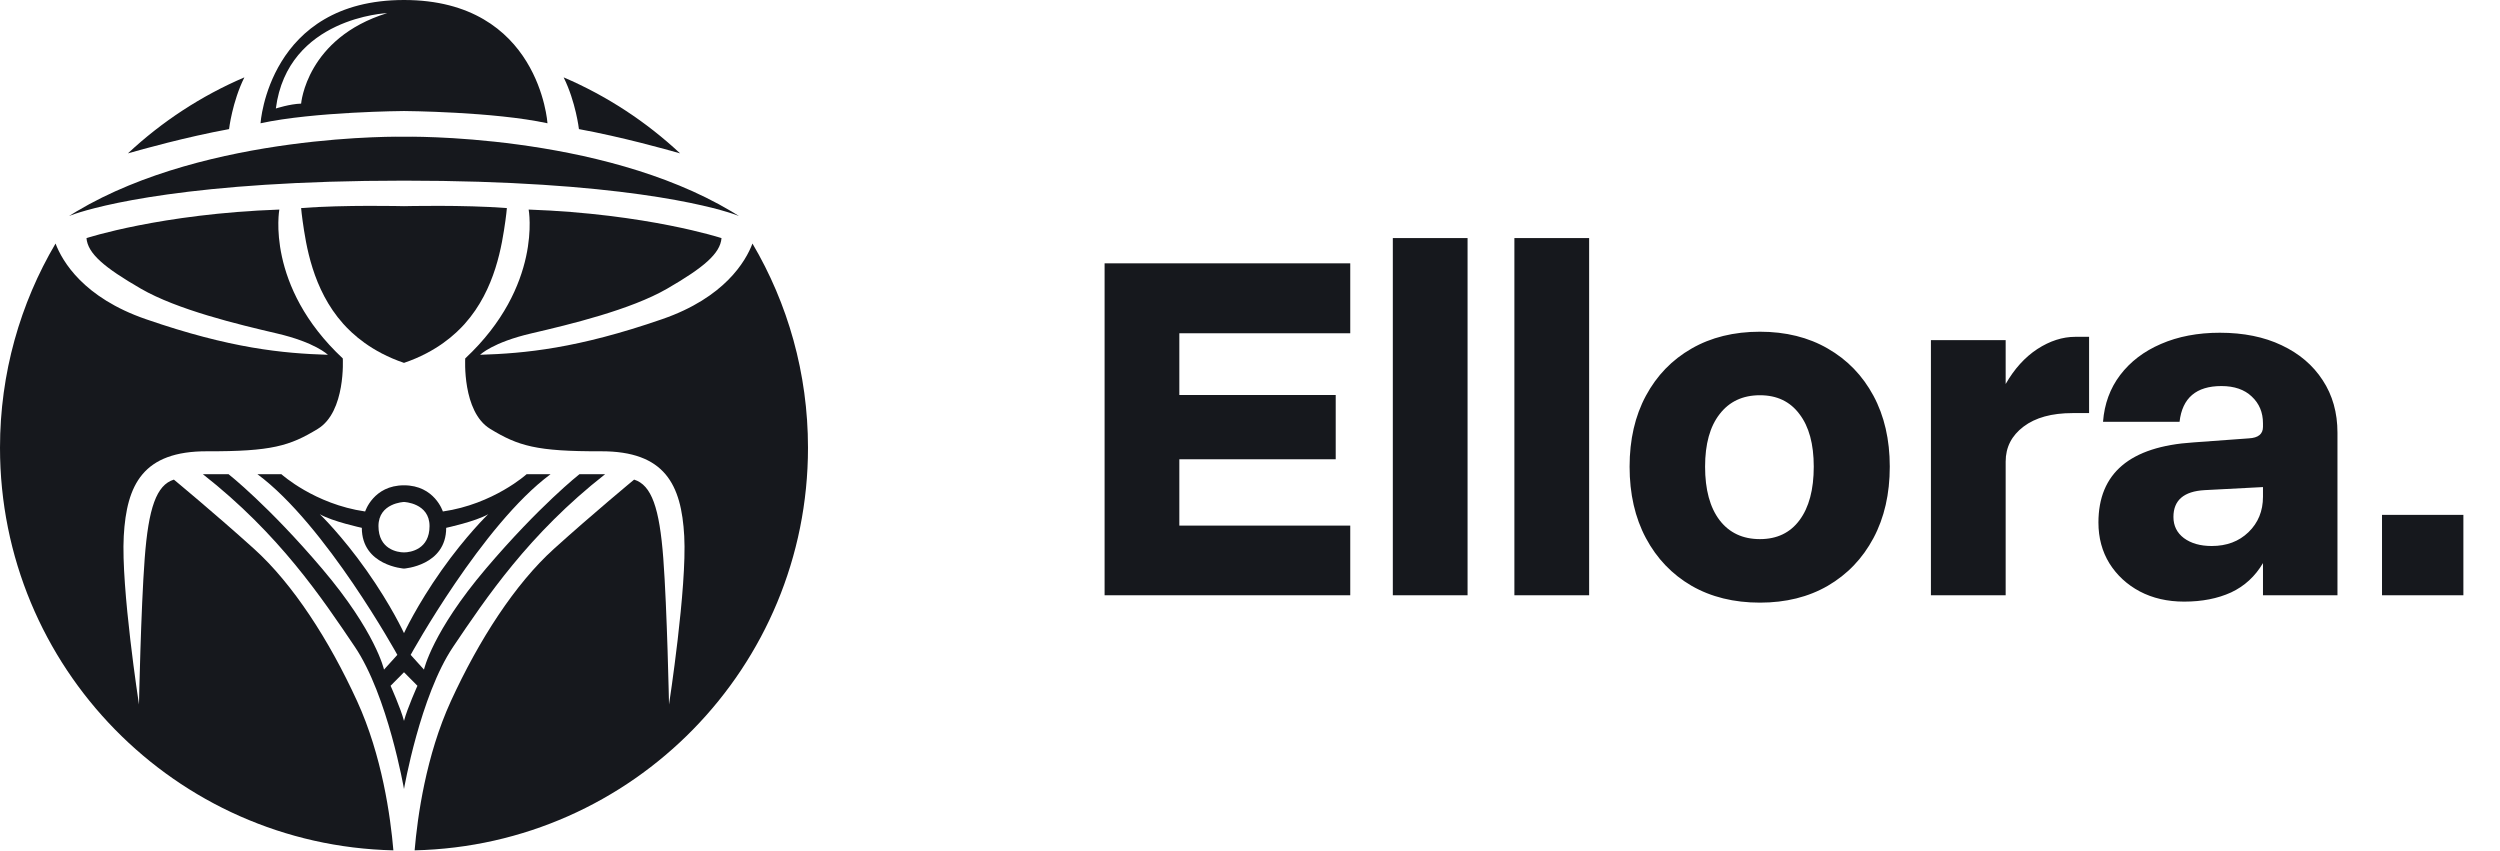
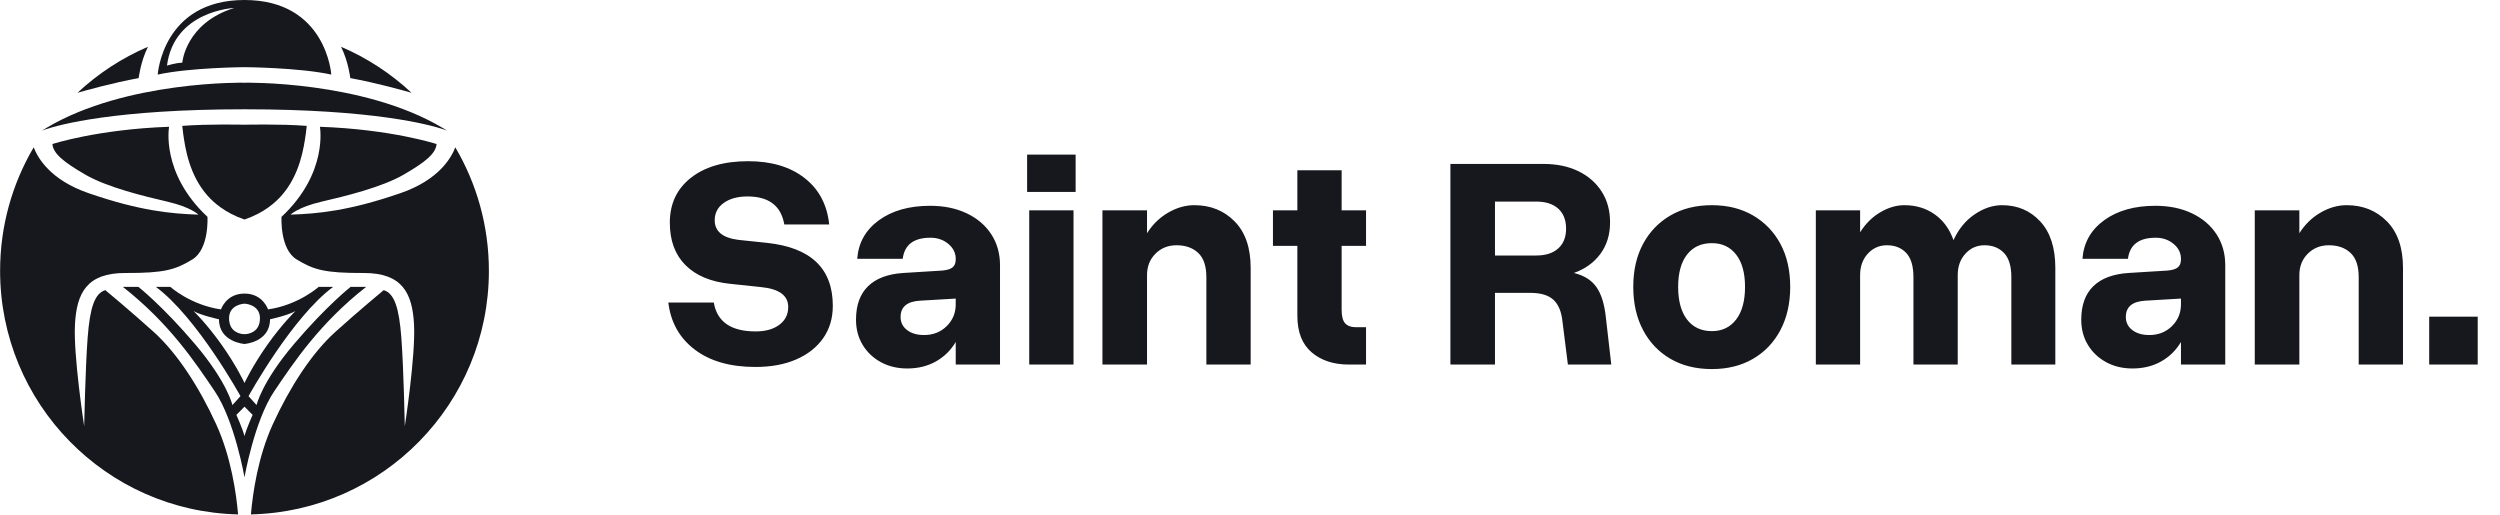
- <svg xmlns="http://www.w3.org/2000/svg" width="147" height="50" viewBox="0 0 147 50" fill="none">
+ <svg xmlns="http://www.w3.org/2000/svg" width="243" height="50" viewBox="0 0 242.98 50.00" fill="none">
  <path d="M29.805 12.235C27.28 12.036 23.755 12.123 23.755 12.123C23.755 12.123 20.23 12.036 17.706 12.235C17.722 12.413 17.749 12.672 17.793 12.981C17.992 14.376 18.368 17.008 20.18 19.037C20.711 19.63 21.817 20.68 23.755 21.337C25.694 20.68 26.8 19.63 27.33 19.037C29.142 17.008 29.518 14.376 29.718 12.981C29.762 12.672 29.788 12.413 29.805 12.235Z" fill="#16181D" />
  <path d="M20.995 41.22C19.354 37.639 17.227 34.337 14.933 32.267C12.639 30.197 10.224 28.201 10.224 28.201C9.198 28.518 8.732 29.87 8.508 32.836C8.284 35.801 8.172 41.425 8.172 41.425C8.172 41.425 7.109 34.542 7.277 31.521C7.445 28.499 8.405 26.522 12.185 26.535C15.965 26.547 17.035 26.224 18.688 25.217C20.342 24.21 20.156 21.076 20.156 21.076C15.592 16.811 16.425 12.322 16.425 12.322C9.45 12.571 5.085 14.001 5.085 14.001C5.16 14.909 6.13 15.729 8.281 16.973C10.432 18.216 13.982 19.071 16.267 19.603C18.552 20.134 19.279 20.862 19.279 20.862C16.649 20.778 13.572 20.498 8.564 18.763C4.905 17.496 3.667 15.372 3.266 14.32C1.19 17.841 0 21.945 0 26.327C0 39.222 10.306 49.709 23.131 50C22.963 48.025 22.465 44.428 20.995 41.22Z" fill="#16181D" />
  <path d="M32.372 27.884H30.964C30.964 27.884 29.015 29.646 26.04 30.075C26.04 30.075 25.555 28.536 23.755 28.536C21.956 28.536 21.471 30.075 21.471 30.075C18.495 29.646 16.547 27.884 16.547 27.884H15.138C19.149 30.849 23.364 38.506 23.364 38.506L22.58 39.373C22.58 39.373 22.096 37.154 18.943 33.442C15.791 29.73 13.441 27.884 13.441 27.884H11.93C16.425 31.409 18.925 35.158 20.864 38.03C22.804 40.903 23.755 46.395 23.755 46.395C23.755 46.395 24.707 40.903 26.646 38.03C28.586 35.158 31.085 31.409 35.58 27.884H34.07C34.07 27.884 31.72 29.73 28.567 33.442C25.415 37.154 24.93 39.373 24.93 39.373L24.147 38.506C24.147 38.506 28.362 30.849 32.372 27.884ZM23.755 29.516C23.755 29.516 25.257 29.572 25.257 30.933C25.257 32.295 24.147 32.481 23.755 32.481C23.364 32.481 22.254 32.295 22.254 30.933C22.254 29.572 23.755 29.516 23.755 29.516ZM24.545 40.324C24.545 40.324 23.954 41.636 23.755 42.388C23.556 41.636 22.966 40.324 22.966 40.324L23.755 39.528L24.545 40.324ZM25.962 33.535C24.495 35.612 23.755 37.228 23.755 37.228C23.755 37.228 23.016 35.612 21.548 33.535C20.104 31.491 18.843 30.272 18.805 30.235C19.542 30.663 21.275 31.036 21.275 31.036C21.275 33.265 23.755 33.433 23.755 33.433C23.755 33.433 26.236 33.265 26.236 31.036C26.236 31.036 27.969 30.663 28.706 30.235C28.668 30.272 27.407 31.491 25.962 33.535Z" fill="#16181D" />
  <path d="M23.755 10.622C36.362 10.622 41.782 12.131 43.112 12.578C43.331 12.652 43.439 12.697 43.45 12.701C43.303 12.608 43.154 12.517 43.004 12.427C43.004 12.427 43.003 12.427 43.003 12.427C35.241 7.805 23.755 8.039 23.755 8.039C23.755 8.039 12.269 7.805 4.507 12.427C4.507 12.427 4.507 12.427 4.507 12.427C4.356 12.517 4.208 12.608 4.06 12.701C4.071 12.697 4.179 12.652 4.398 12.578C5.728 12.131 11.149 10.622 23.755 10.622Z" fill="#16181D" />
  <path d="M32.192 7.249C32.192 7.249 31.72 0 23.755 0C15.791 0 15.319 7.249 15.319 7.249C18.464 6.565 23.755 6.528 23.755 6.528C23.755 6.528 29.046 6.565 32.192 7.249ZM17.706 6.093C17.047 6.111 16.22 6.379 16.22 6.379C16.91 1.016 22.767 0.771 22.767 0.771C18.017 2.238 17.706 6.093 17.706 6.093Z" fill="#16181D" />
  <path d="M14.369 4.549C11.826 5.637 9.512 7.158 7.52 9.019C8.329 8.786 10.95 8.054 13.469 7.591C13.469 7.591 13.652 5.999 14.369 4.549Z" fill="#16181D" />
  <path d="M44.245 14.32C43.844 15.372 42.606 17.496 38.947 18.763C33.938 20.498 30.861 20.778 28.231 20.862C28.231 20.862 28.959 20.134 31.244 19.603C33.528 19.071 37.078 18.216 39.23 16.973C41.381 15.729 42.35 14.909 42.425 14.001C42.425 14.001 38.061 12.571 31.085 12.322C31.085 12.322 31.918 16.811 27.355 21.076C27.355 21.076 27.168 24.209 28.822 25.217C30.476 26.224 31.545 26.547 35.325 26.535C39.105 26.522 40.066 28.499 40.233 31.521C40.401 34.542 39.338 41.425 39.338 41.425C39.338 41.425 39.226 35.801 39.002 32.836C38.779 29.87 38.312 28.518 37.286 28.201C37.286 28.201 34.871 30.197 32.577 32.267C30.283 34.337 28.157 37.639 26.515 41.219C25.045 44.428 24.548 48.025 24.38 50C37.204 49.709 47.51 39.222 47.51 26.327C47.51 21.945 46.32 17.841 44.245 14.32Z" fill="#16181D" />
  <path d="M39.99 9.019C37.998 7.158 35.684 5.637 33.142 4.549C33.859 5.999 34.041 7.591 34.041 7.591C36.56 8.054 39.181 8.786 39.99 9.019Z" fill="#16181D" />
-   <path d="M79.395 15.485V19.595H69.345V23.225H78.54V27.005H69.345V30.905H79.395V35H64.95V15.485H79.395ZM81.898 14H86.293V35H81.898V14ZM89.046 14H93.441V35H89.046V14ZM95.82 27.44C95.82 25.85 96.139 24.46 96.779 23.27C97.419 22.08 98.314 21.155 99.465 20.495C100.614 19.835 101.954 19.505 103.484 19.505C105.004 19.505 106.334 19.835 107.474 20.495C108.624 21.155 109.519 22.08 110.159 23.27C110.799 24.46 111.119 25.85 111.119 27.44C111.119 29.04 110.799 30.44 110.159 31.64C109.519 32.84 108.624 33.775 107.474 34.445C106.334 35.105 105.004 35.435 103.484 35.435C101.954 35.435 100.614 35.105 99.465 34.445C98.314 33.775 97.419 32.84 96.779 31.64C96.139 30.44 95.82 29.04 95.82 27.44ZM106.649 27.44C106.649 26.11 106.369 25.08 105.809 24.35C105.259 23.61 104.484 23.24 103.484 23.24C102.474 23.24 101.684 23.61 101.114 24.35C100.544 25.08 100.259 26.11 100.259 27.44C100.259 28.79 100.544 29.84 101.114 30.59C101.684 31.33 102.474 31.7 103.484 31.7C104.484 31.7 105.259 31.33 105.809 30.59C106.369 29.84 106.649 28.79 106.649 27.44ZM113.538 20H117.933V22.58C118.443 21.69 119.063 21.005 119.793 20.525C120.533 20.045 121.278 19.805 122.028 19.805H122.838V24.29H121.863C120.643 24.29 119.683 24.555 118.983 25.085C118.283 25.615 117.933 26.3 117.933 27.14V35H113.538V20ZM137.443 25.445V35H133.063V33.11C132.603 33.89 131.978 34.465 131.188 34.835C130.398 35.195 129.478 35.375 128.428 35.375C127.448 35.375 126.578 35.175 125.818 34.775C125.068 34.375 124.473 33.825 124.033 33.125C123.603 32.425 123.388 31.625 123.388 30.725C123.388 27.825 125.243 26.255 128.953 26.015L132.238 25.775C132.788 25.745 133.063 25.52 133.063 25.1V24.89C133.063 24.25 132.843 23.725 132.403 23.315C131.973 22.905 131.378 22.7 130.618 22.7C129.138 22.7 128.318 23.4 128.158 24.8H123.658C123.738 23.75 124.073 22.835 124.663 22.055C125.263 21.265 126.063 20.655 127.063 20.225C128.073 19.785 129.228 19.565 130.528 19.565C131.918 19.565 133.128 19.81 134.158 20.3C135.198 20.79 136.003 21.475 136.573 22.355C137.153 23.235 137.443 24.265 137.443 25.445ZM127.798 30.395C127.798 30.915 128.003 31.33 128.413 31.64C128.833 31.95 129.378 32.105 130.048 32.105C130.928 32.105 131.648 31.835 132.208 31.295C132.778 30.745 133.063 30.05 133.063 29.21V28.64L129.628 28.82C128.408 28.89 127.798 29.415 127.798 30.395ZM140.062 30.275H144.847V35H140.062V30.275Z" fill="#16181D" />
+   <path d="M73.999 27.909 70.953 27.587Q68.142 27.294 66.62 25.772Q65.097 24.249 65.097 21.643Q65.097 18.89 67.147 17.28Q69.196 15.669 72.71 15.669Q76.107 15.669 78.201 17.309Q80.295 18.949 80.587 21.819H76.224Q75.756 19.095 72.652 19.095Q71.217 19.095 70.338 19.725Q69.46 20.354 69.46 21.409Q69.46 23.019 71.744 23.312L74.526 23.605Q80.939 24.278 80.939 29.725Q80.939 31.54 80.002 32.873Q79.065 34.205 77.381 34.937Q75.697 35.669 73.413 35.669Q69.753 35.669 67.527 33.986Q65.302 32.302 64.95 29.403H69.372Q69.841 32.214 73.442 32.214Q74.877 32.214 75.741 31.57Q76.605 30.925 76.605 29.842Q76.605 28.173 73.999 27.909ZM97.191 25.772V35.435H92.886V33.239Q92.183 34.439 90.968 35.128Q89.753 35.816 88.172 35.816Q86.737 35.816 85.609 35.201Q84.482 34.586 83.838 33.517Q83.194 32.448 83.194 31.072Q83.194 28.964 84.365 27.821Q85.536 26.679 87.791 26.533L91.568 26.299Q92.271 26.24 92.579 25.991Q92.886 25.742 92.886 25.215V25.157Q92.886 24.308 92.169 23.707Q91.451 23.107 90.426 23.107Q87.996 23.107 87.732 25.157H83.311Q83.486 22.814 85.419 21.409Q87.352 20.003 90.397 20.003Q92.418 20.003 93.955 20.735Q95.492 21.467 96.342 22.77Q97.191 24.073 97.191 25.772ZM87.527 30.808Q87.527 31.599 88.157 32.082Q88.787 32.565 89.811 32.565Q91.129 32.565 92.008 31.701Q92.886 30.838 92.886 29.578V29.022L89.402 29.227Q87.527 29.344 87.527 30.808ZM99.826 15.025H104.541V18.656H99.826ZM100.031 20.442H104.336V35.435H100.031ZM117.249 26.943Q117.249 25.332 116.459 24.586Q115.668 23.839 114.35 23.839Q113.121 23.839 112.301 24.659Q111.481 25.479 111.481 26.738V35.435H107.147V20.442H111.481V22.668Q112.301 21.379 113.545 20.662Q114.79 19.944 116.078 19.944Q118.45 19.944 120.002 21.526Q121.554 23.107 121.554 26.035V35.435H117.249ZM132.769 31.804V35.435H131.1Q128.875 35.435 127.484 34.249Q126.093 33.063 126.093 30.691V23.898H123.721V20.442H126.093V16.548H130.397V20.442H132.769V23.898H130.397V30.106Q130.397 31.072 130.749 31.438Q131.1 31.804 131.744 31.804ZM148.728 28.466H145.302V35.435H140.969V15.933H149.988Q151.95 15.933 153.399 16.635Q154.849 17.338 155.668 18.612Q156.488 19.886 156.488 21.614Q156.488 23.4 155.551 24.674Q154.614 25.947 152.974 26.533Q154.439 26.884 155.156 27.895Q155.873 28.905 156.078 30.838L156.606 35.435H152.389L151.862 31.248Q151.715 29.813 150.983 29.139Q150.251 28.466 148.728 28.466ZM149.314 19.593H145.302V24.835H149.314Q150.69 24.835 151.452 24.146Q152.213 23.458 152.213 22.228Q152.213 20.969 151.452 20.281Q150.69 19.593 149.314 19.593ZM158.743 27.88Q158.743 25.479 159.695 23.707Q160.647 21.936 162.36 20.94Q164.073 19.944 166.386 19.944Q168.67 19.944 170.383 20.94Q172.096 21.936 173.048 23.707Q173.999 25.479 173.999 27.88Q173.999 30.281 173.048 32.082Q172.096 33.883 170.383 34.879Q168.67 35.874 166.386 35.874Q164.073 35.874 162.36 34.879Q160.647 33.883 159.695 32.082Q158.743 30.281 158.743 27.88ZM169.607 27.88Q169.607 25.86 168.743 24.747Q167.879 23.634 166.386 23.634Q164.834 23.634 163.97 24.747Q163.106 25.86 163.106 27.88Q163.106 29.93 163.97 31.057Q164.834 32.185 166.386 32.185Q167.879 32.185 168.743 31.057Q169.607 29.93 169.607 27.88ZM185.976 26.943Q185.976 25.332 185.273 24.586Q184.571 23.839 183.399 23.839Q182.287 23.839 181.54 24.659Q180.793 25.479 180.793 26.738V35.435H176.489V20.442H180.793V22.58Q181.584 21.321 182.755 20.633Q183.926 19.944 185.098 19.944Q186.767 19.944 188.026 20.823Q189.285 21.701 189.871 23.341Q190.603 21.731 191.921 20.838Q193.238 19.944 194.585 19.944Q196.84 19.944 198.304 21.526Q199.768 23.107 199.768 26.035V35.435H195.493V26.943Q195.493 25.332 194.776 24.586Q194.058 23.839 192.887 23.839Q191.774 23.839 191.027 24.659Q190.281 25.479 190.281 26.738V35.435H185.976ZM216.284 25.772V35.435H211.979V33.239Q211.276 34.439 210.061 35.128Q208.846 35.816 207.265 35.816Q205.83 35.816 204.703 35.201Q203.575 34.586 202.931 33.517Q202.287 32.448 202.287 31.072Q202.287 28.964 203.458 27.821Q204.629 26.679 206.884 26.533L210.662 26.299Q211.364 26.24 211.672 25.991Q211.979 25.742 211.979 25.215V25.157Q211.979 24.308 211.262 23.707Q210.544 23.107 209.52 23.107Q207.089 23.107 206.826 25.157H202.404Q202.579 22.814 204.512 21.409Q206.445 20.003 209.49 20.003Q211.511 20.003 213.048 20.735Q214.585 21.467 215.435 22.77Q216.284 24.073 216.284 25.772ZM206.621 30.808Q206.621 31.599 207.25 32.082Q207.88 32.565 208.905 32.565Q210.222 32.565 211.101 31.701Q211.979 30.838 211.979 29.578V29.022L208.495 29.227Q206.621 29.344 206.621 30.808ZM229.256 26.943Q229.256 25.332 228.465 24.586Q227.675 23.839 226.357 23.839Q225.127 23.839 224.307 24.659Q223.487 25.479 223.487 26.738V35.435H219.154V20.442H223.487V22.668Q224.307 21.379 225.552 20.662Q226.796 19.944 228.085 19.944Q230.457 19.944 232.009 21.526Q233.561 23.107 233.561 26.035V35.435H229.256ZM236.108 30.779H240.823V35.435H236.108Z" fill="#16181D" />
</svg>
